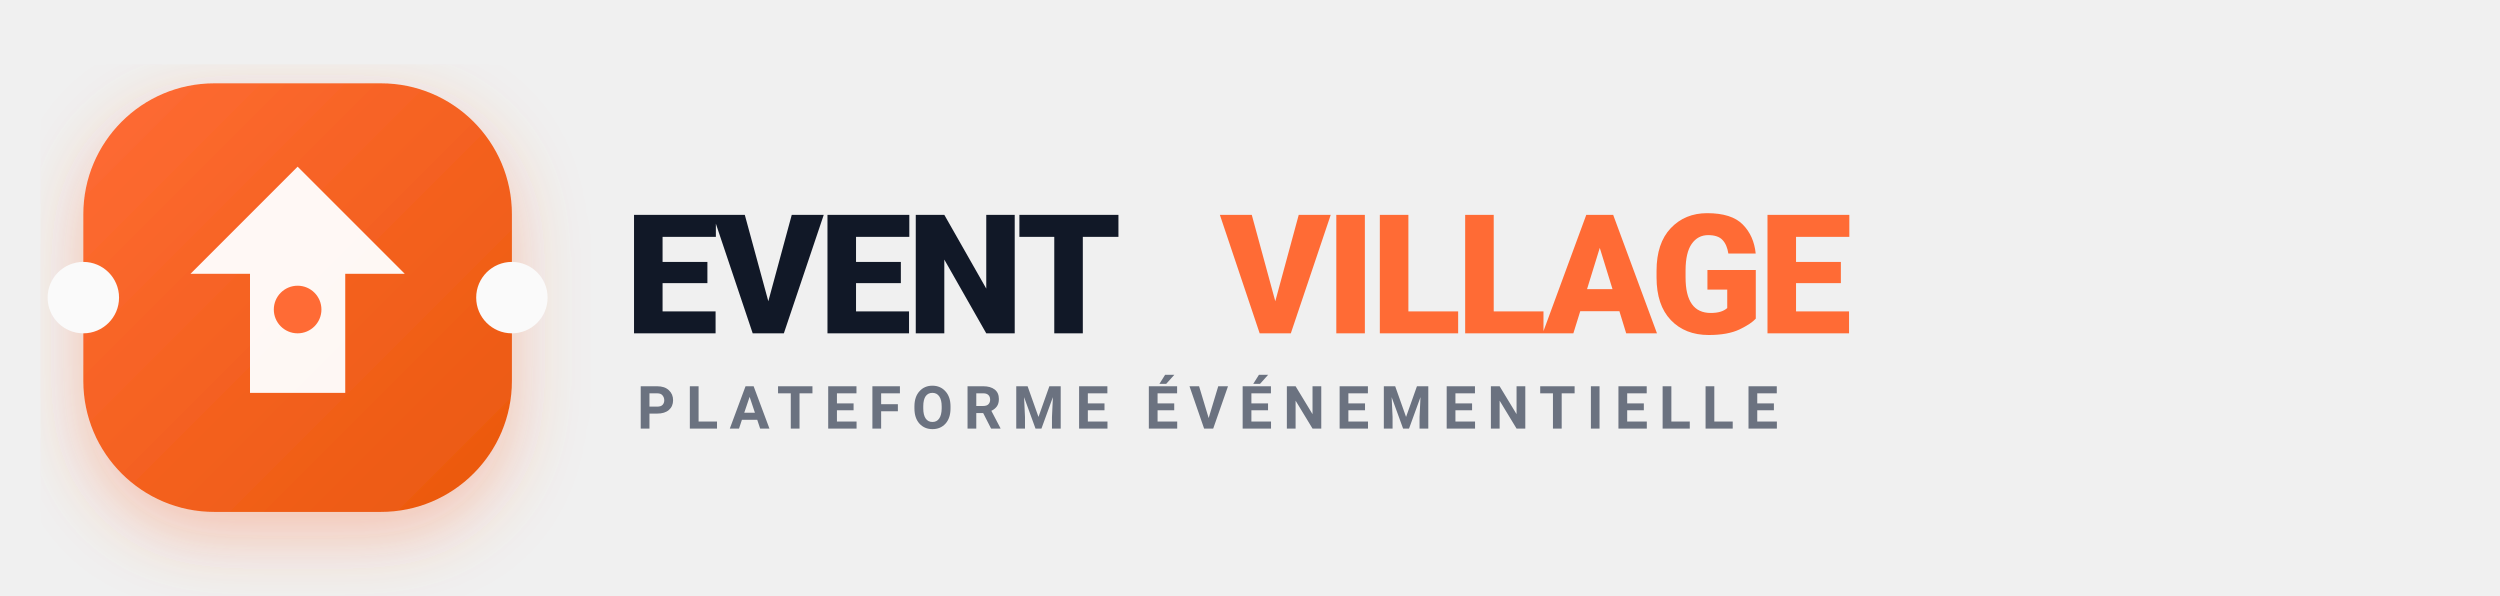
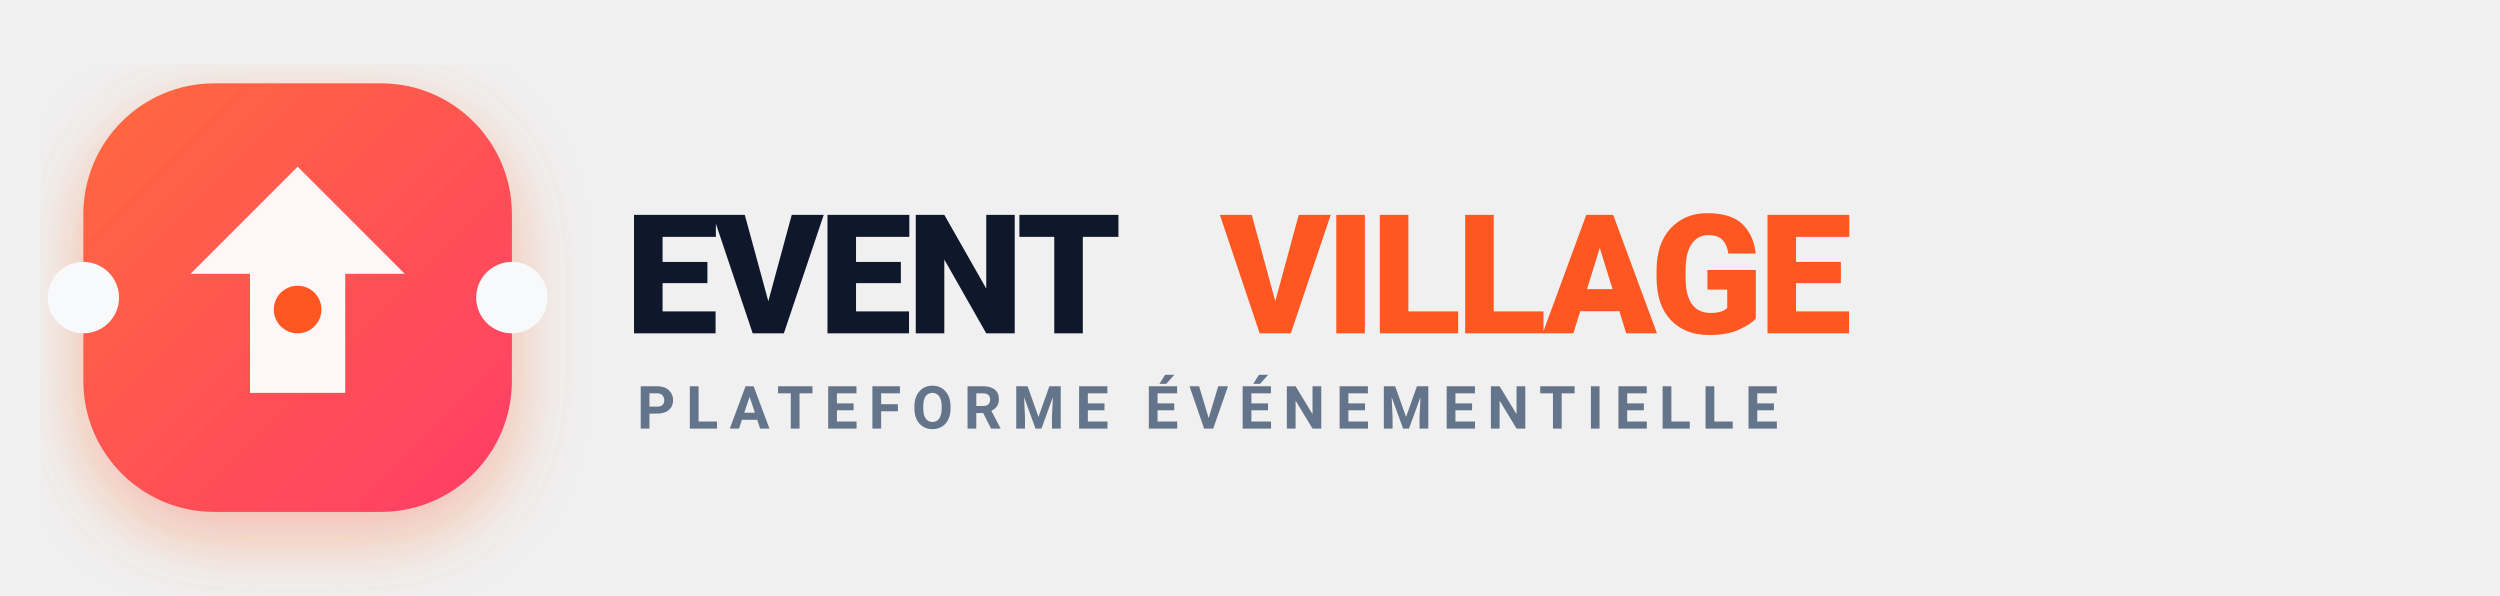
<svg xmlns="http://www.w3.org/2000/svg" viewBox="0 0 420 100" fill="none">
  <g transform="translate(10, 10)">
    <defs>
      <linearGradient id="ev-grad-primary" x1="0%" y1="0%" x2="100%" y2="100%">
-         <stop offset="0%" stop-color="#FF6B35" />
-         <stop offset="100%" stop-color="#EA580C" />
-       </linearGradient>
-       <linearGradient id="ev-grad-glow" x1="0%" y1="0%" x2="100%" y2="100%">
-         <stop offset="0%" stop-color="#FFA07A" />
-         <stop offset="100%" stop-color="#FF6B35" />
+         <stop offset="0%" stop-color="#FF6A3D" />
+         <stop offset="100%" stop-color="#FF3D68" />
      </linearGradient>
      <filter id="shadow" x="-10%" y="-10%" width="130%" height="130%">
-         <feDropShadow dx="0" dy="4" stdDeviation="6" flood-color="#FF6B35" flood-opacity="0.35" />
+         <feDropShadow dx="0" dy="4" stdDeviation="6" flood-color="#FF5722" flood-opacity="0.35" />
      </filter>
    </defs>
    <rect x="4" y="4" width="72" height="72" rx="22" fill="url(#ev-grad-primary)" filter="url(#shadow)" />
    <path d="M40 18 L58 36 H48 V56 H32 V36 H22 Z" fill="#FFFFFF" fill-opacity="0.95" />
-     <circle cx="4" cy="40" r="6" fill="#FAFAFA" />
-     <circle cx="76" cy="40" r="6" fill="#FAFAFA" />
-     <circle cx="40" cy="42" r="4" fill="#FF6B35" />
+     <circle cx="4" cy="40" r="6" fill="#F8F9FA" />
+     <circle cx="76" cy="40" r="6" fill="#F8F9FA" />
+     <circle cx="40" cy="42" r="4" fill="#FF5722" />
  </g>
  <g transform="translate(105, 26)">
-     <text x="0" y="30" font-family="system-ui, -apple-system, BlinkMacSystemFont, 'Segoe UI', Roboto, sans-serif" font-size="28" font-weight="900" letter-spacing="-0.03em" fill="#111827">
+     <text x="0" y="30" font-family="system-ui, -apple-system, BlinkMacSystemFont, 'Segoe UI', Roboto, sans-serif" font-size="28" font-weight="900" letter-spacing="-0.03em" fill="#0F172A">
      EVENT
    </text>
-     <text x="100" y="30" font-family="system-ui, -apple-system, BlinkMacSystemFont, 'Segoe UI', Roboto, sans-serif" font-size="28" font-weight="900" letter-spacing="-0.03em" fill="#FF6B35">
+     <text x="100" y="30" font-family="system-ui, -apple-system, BlinkMacSystemFont, 'Segoe UI', Roboto, sans-serif" font-size="28" font-weight="900" letter-spacing="-0.03em" fill="#FF5722">
      VILLAGE
    </text>
-     <text x="2" y="46" font-family="system-ui, -apple-system, BlinkMacSystemFont, 'Segoe UI', Roboto, sans-serif" font-size="10" font-weight="700" letter-spacing="0.18em" fill="#6B7280">
+     <text x="2" y="46" font-family="system-ui, -apple-system, BlinkMacSystemFont, 'Segoe UI', Roboto, sans-serif" font-size="10" font-weight="700" letter-spacing="0.18em" fill="#64748B">
      PLATEFORME ÉVÉNEMENTIELLE
    </text>
  </g>
</svg>
